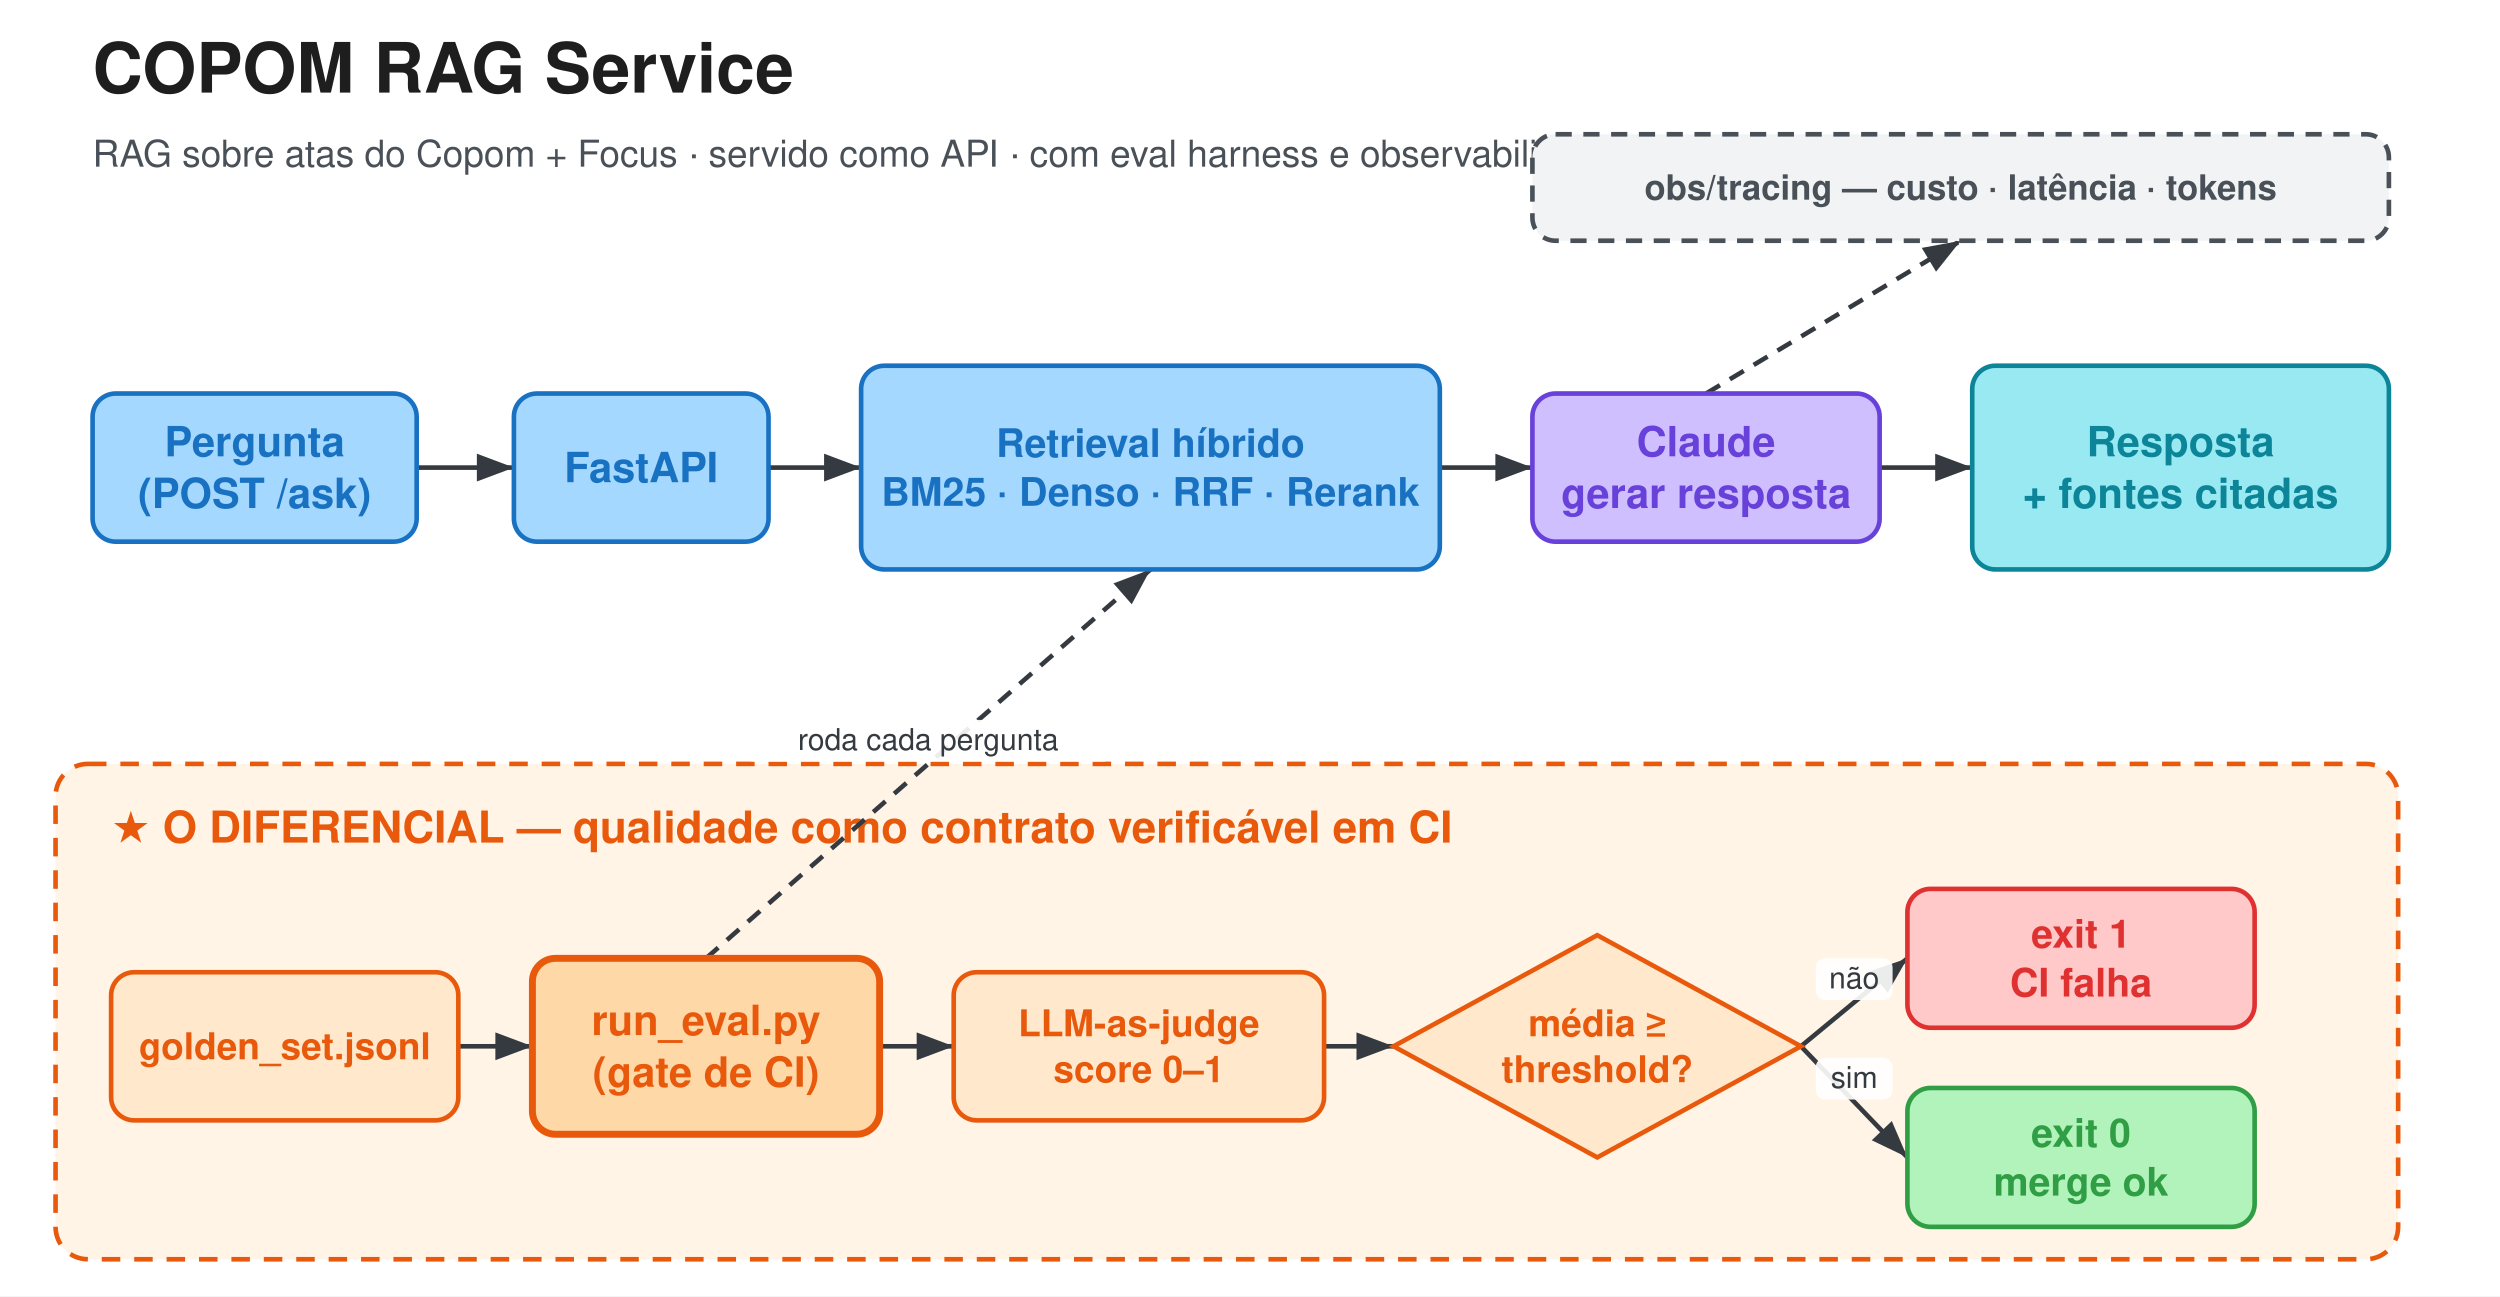
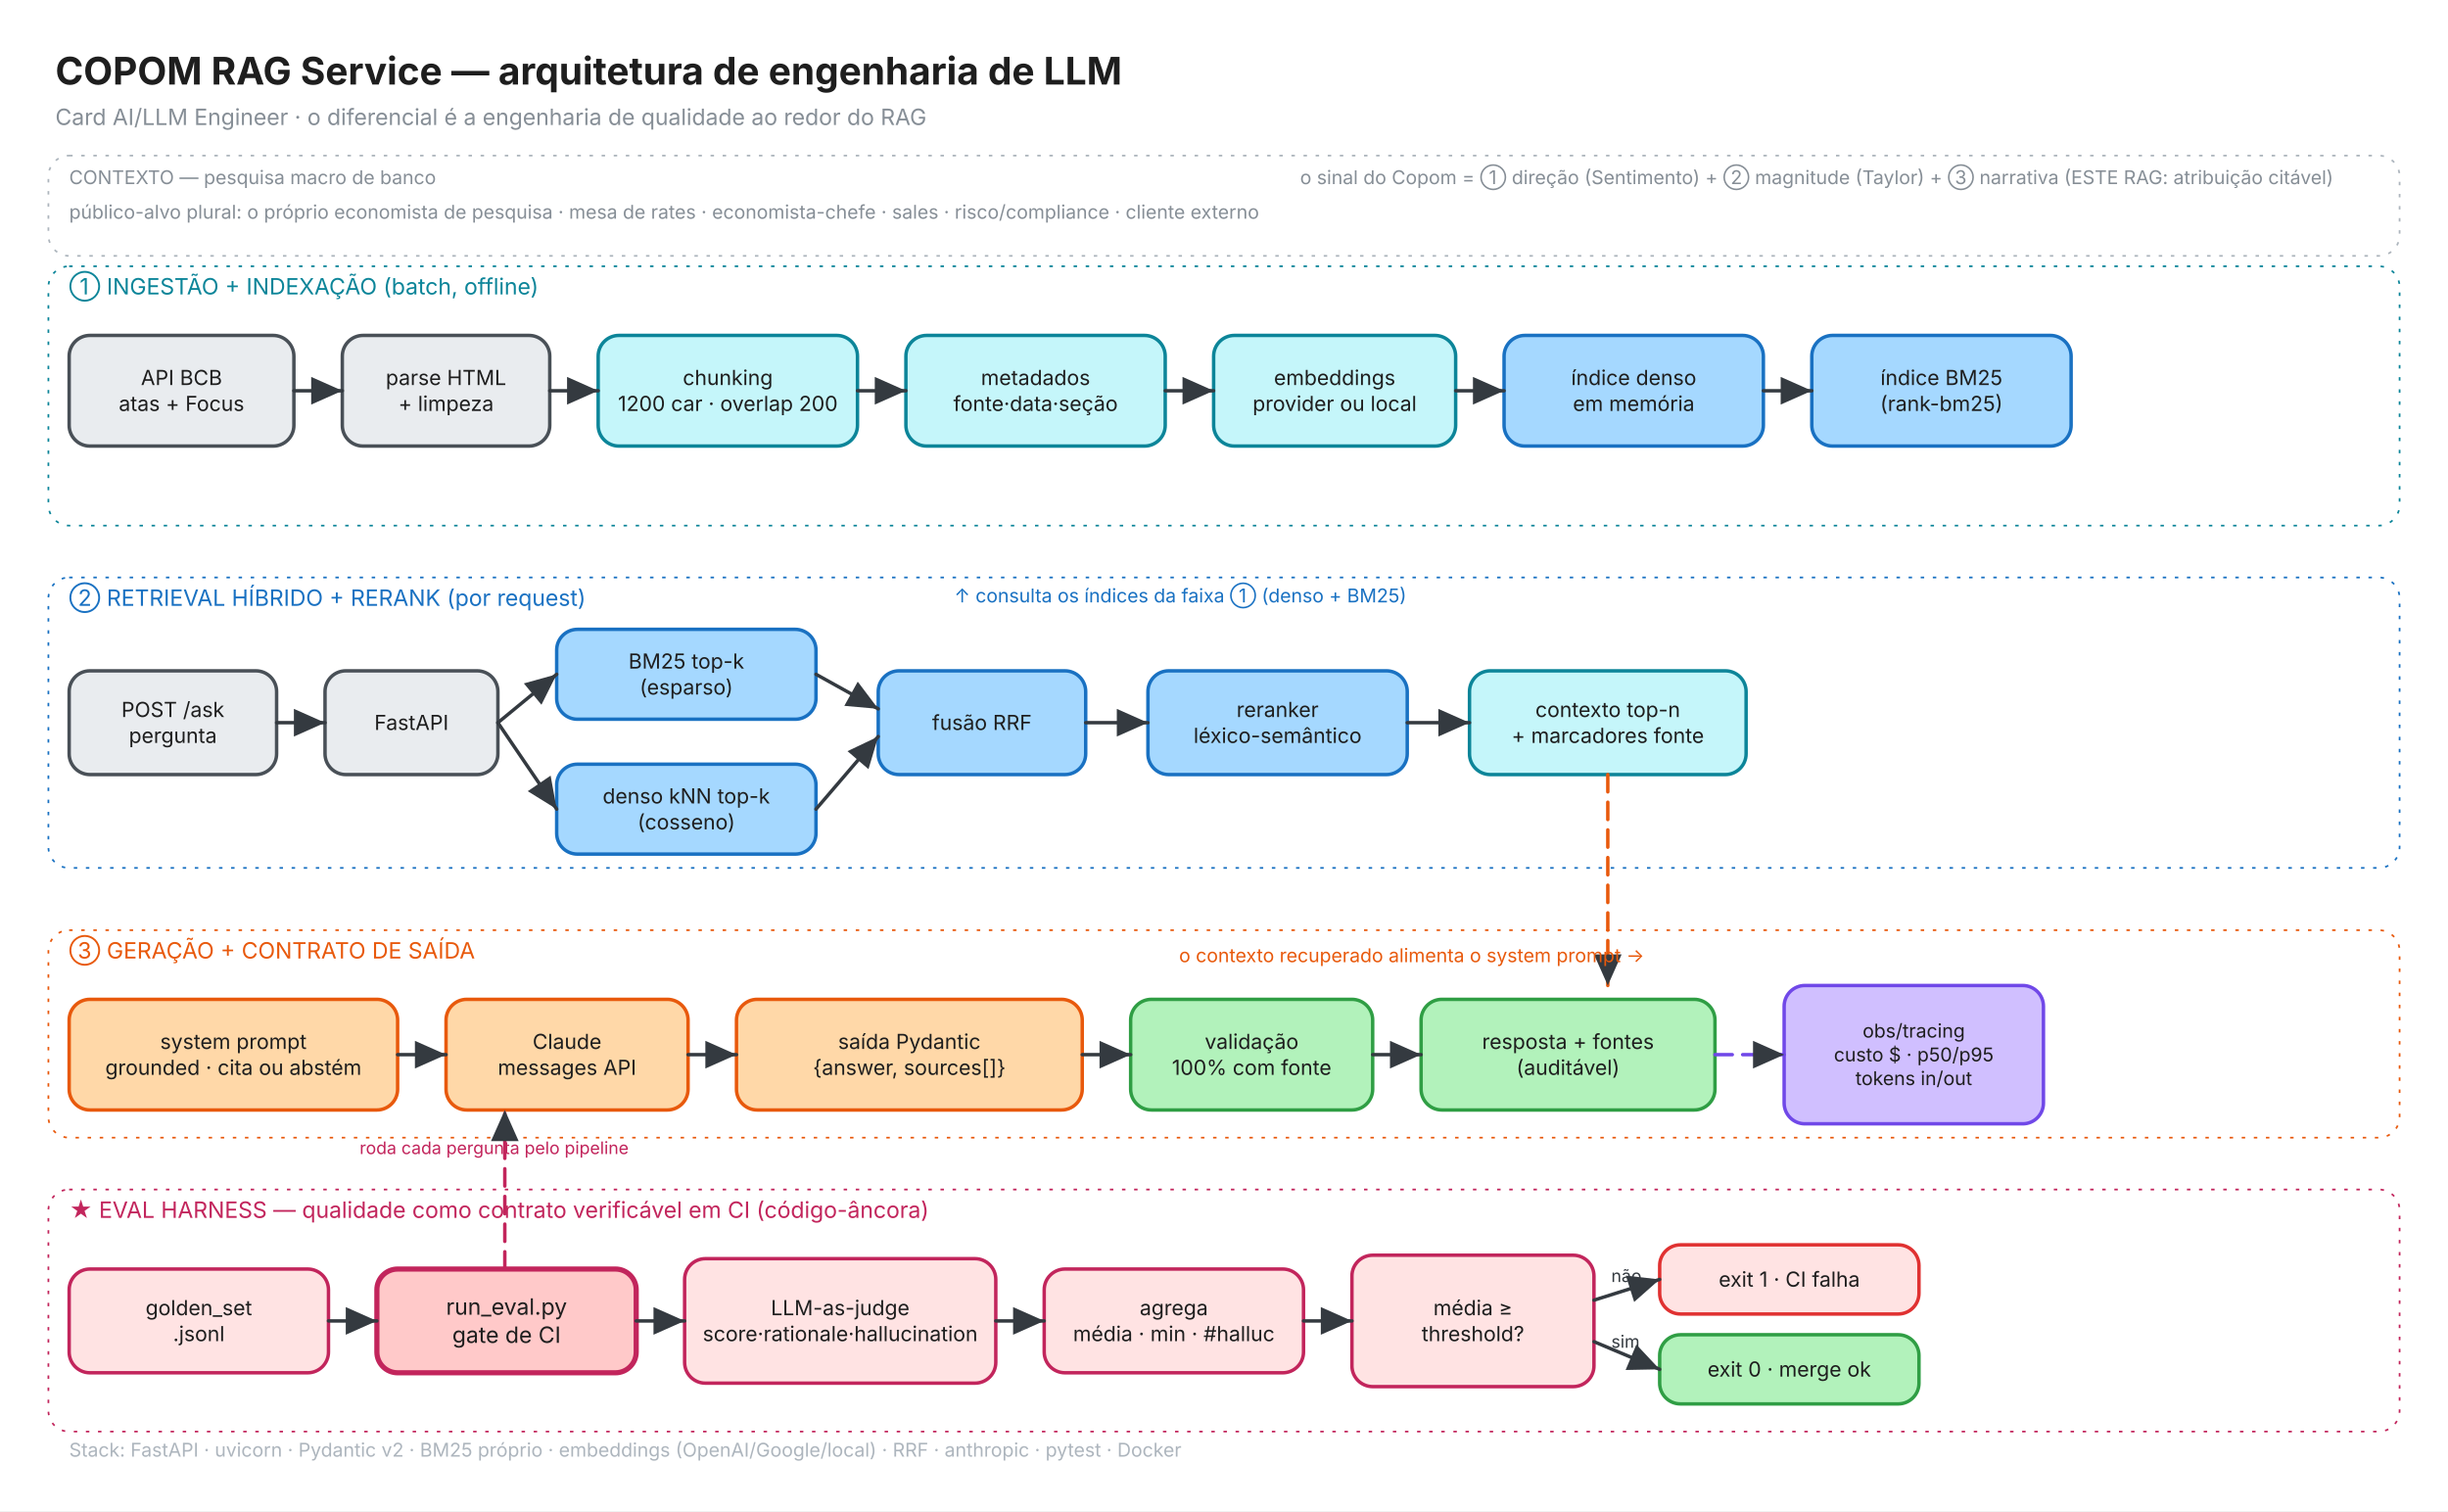
- <svg xmlns="http://www.w3.org/2000/svg" width="1080" height="560" viewBox="0 0 1080 560" font-family="Segoe UI, Helvetica, Arial, sans-serif">
-   <rect width="1080" height="560" fill="#ffffff" />
+ <svg xmlns="http://www.w3.org/2000/svg" width="1416" height="874" viewBox="0 0 1416 874" font-family="Inter, 'Helvetica Neue', Helvetica, Arial, sans-serif">
+   <rect width="1416" height="874" fill="#ffffff" />
  <defs>
-     <marker id="ah" markerWidth="10" markerHeight="10" refX="8" refY="3" orient="auto" markerUnits="strokeWidth">
-       <path d="M0,0 L8,3 L0,6 Z" fill="#343a40" />
+     <marker id="ah" markerWidth="10" markerHeight="8" refX="9" refY="4" orient="auto" markerUnits="strokeWidth">
+       <path d="M0,0 L9,4 L0,8 Z" fill="#343a40" />
    </marker>
  </defs>
-   <rect x="24" y="330" width="1012" height="214" rx="14" fill="#fff4e6" stroke="#e8590c" stroke-width="2" stroke-dasharray="8 6" />
-   <text x="40" y="40" font-size="30" font-weight="700" fill="#1e1e1e">COPOM RAG Service</text>
-   <text x="40" y="72" font-size="16" fill="#495057">RAG sobre atas do Copom + Focus · servido como API · com eval harness e observability</text>
-   <text x="48" y="364" font-size="19" font-weight="700" fill="#e8590c">★ O DIFERENCIAL — qualidade como contrato verificável em CI</text>
-   <line x1="180" y1="202.0" x2="222" y2="202.0" stroke="#343a40" stroke-width="2" marker-end="url(#ah)" />
-   <line x1="332" y1="202.0" x2="372" y2="202.0" stroke="#343a40" stroke-width="2" marker-end="url(#ah)" />
-   <line x1="622" y1="202.0" x2="662" y2="202.0" stroke="#343a40" stroke-width="2" marker-end="url(#ah)" />
-   <line x1="812" y1="202.0" x2="852" y2="202.0" stroke="#343a40" stroke-width="2" marker-end="url(#ah)" />
-   <line x1="737.0" y1="170" x2="847.0" y2="104" stroke="#343a40" stroke-width="2" stroke-dasharray="7 5" marker-end="url(#ah)" />
-   <line x1="305.0" y1="414" x2="497.0" y2="246" stroke="#343a40" stroke-width="2" stroke-dasharray="7 5" marker-end="url(#ah)" />
-   <rect x="321.4" y="311.0" width="159.2" height="18" rx="4" fill="#ffffff" opacity="0.9" />
-   <text x="401.0" y="324.0" font-size="13" fill="#343a40" text-anchor="middle">roda cada pergunta</text>
-   <line x1="198" y1="452.0" x2="230" y2="452.0" stroke="#343a40" stroke-width="2" marker-end="url(#ah)" />
-   <line x1="380" y1="452.0" x2="412" y2="452.0" stroke="#343a40" stroke-width="2" marker-end="url(#ah)" />
-   <line x1="572" y1="452.0" x2="602" y2="452.0" stroke="#343a40" stroke-width="2" marker-end="url(#ah)" />
-   <line x1="778" y1="452.0" x2="824" y2="414.0" stroke="#343a40" stroke-width="2" marker-end="url(#ah)" />
-   <rect x="784.4" y="414.0" width="33.2" height="18" rx="4" fill="#ffffff" opacity="0.9" />
-   <text x="801.0" y="427.0" font-size="13" fill="#343a40" text-anchor="middle">não</text>
-   <line x1="778" y1="452.0" x2="824" y2="500.0" stroke="#343a40" stroke-width="2" marker-end="url(#ah)" />
-   <rect x="784.4" y="457.0" width="33.2" height="18" rx="4" fill="#ffffff" opacity="0.9" />
-   <text x="801.0" y="470.0" font-size="13" fill="#343a40" text-anchor="middle">sim</text>
-   <rect x="40" y="170" width="140" height="64" rx="10" fill="#a5d8ff" stroke="#1971c2" stroke-width="2" />
-   <text x="110.0" y="197.14" font-size="18" font-weight="600" fill="#1971c2" text-anchor="middle">Pergunta</text>
-   <text x="110.0" y="219.46" font-size="18" font-weight="600" fill="#1971c2" text-anchor="middle">(POST /ask)</text>
-   <rect x="222" y="170" width="110" height="64" rx="10" fill="#a5d8ff" stroke="#1971c2" stroke-width="2" />
-   <text x="277.0" y="208.3" font-size="18" font-weight="600" fill="#1971c2" text-anchor="middle">FastAPI</text>
-   <rect x="372" y="158" width="250" height="88" rx="10" fill="#a5d8ff" stroke="#1971c2" stroke-width="2" />
-   <text x="497.0" y="197.41" font-size="17" font-weight="600" fill="#1971c2" text-anchor="middle">Retrieval híbrido</text>
-   <text x="497.0" y="218.49" font-size="17" font-weight="600" fill="#1971c2" text-anchor="middle">BM25 · Denso · RRF · Rerank</text>
-   <rect x="662" y="170" width="150" height="64" rx="10" fill="#d0bfff" stroke="#6741d9" stroke-width="2" />
-   <text x="737.0" y="197.14" font-size="18" font-weight="600" fill="#6741d9" text-anchor="middle">Claude</text>
-   <text x="737.0" y="219.46" font-size="18" font-weight="600" fill="#6741d9" text-anchor="middle">gerar resposta</text>
-   <rect x="852" y="158" width="180" height="88" rx="10" fill="#99e9f2" stroke="#0c8599" stroke-width="2" />
-   <text x="942.0" y="197.14" font-size="18" font-weight="600" fill="#0c8599" text-anchor="middle">Resposta</text>
-   <text x="942.0" y="219.46" font-size="18" font-weight="600" fill="#0c8599" text-anchor="middle">+ fontes citadas</text>
-   <rect x="662" y="58" width="370" height="46" rx="10" fill="#f1f3f5" stroke="#495057" stroke-width="2" stroke-dasharray="7 5" />
-   <text x="847.0" y="86.25" font-size="15" font-weight="600" fill="#495057" text-anchor="middle">obs/tracing — custo · latência · tokens</text>
-   <rect x="48" y="420" width="150" height="64" rx="10" fill="#ffe8cc" stroke="#e8590c" stroke-width="2" />
-   <text x="123.0" y="457.6" font-size="16" font-weight="600" fill="#e8590c" text-anchor="middle">golden_set.jsonl</text>
-   <rect x="230" y="414" width="150" height="76" rx="10" fill="#ffd8a8" stroke="#e8590c" stroke-width="3" />
-   <text x="305.0" y="447.14" font-size="18" font-weight="700" fill="#e8590c" text-anchor="middle">run_eval.py</text>
-   <text x="305.0" y="469.46" font-size="18" font-weight="700" fill="#e8590c" text-anchor="middle">(gate de CI)</text>
-   <rect x="412" y="420" width="160" height="64" rx="10" fill="#ffe8cc" stroke="#e8590c" stroke-width="2" />
-   <text x="492.0" y="447.68" font-size="16" font-weight="600" fill="#e8590c" text-anchor="middle">LLM-as-judge</text>
-   <text x="492.0" y="467.52" font-size="16" font-weight="600" fill="#e8590c" text-anchor="middle">score 0–1</text>
-   <polygon points="690.0,404 778,452.0 690.0,500 602,452.0" fill="#ffe8cc" stroke="#e8590c" stroke-width="2" />
-   <text x="690.0" y="447.68" font-size="16" font-weight="600" fill="#e8590c" text-anchor="middle">média ≥</text>
-   <text x="690.0" y="467.52" font-size="16" font-weight="600" fill="#e8590c" text-anchor="middle">threshold?</text>
-   <rect x="824" y="384" width="150" height="60" rx="10" fill="#ffc9c9" stroke="#e03131" stroke-width="2" />
-   <text x="899.0" y="409.41" font-size="17" font-weight="600" fill="#e03131" text-anchor="middle">exit 1</text>
-   <text x="899.0" y="430.49" font-size="17" font-weight="600" fill="#e03131" text-anchor="middle">CI falha</text>
-   <rect x="824" y="470" width="150" height="60" rx="10" fill="#b2f2bb" stroke="#2f9e44" stroke-width="2" />
-   <text x="899.0" y="495.41" font-size="17" font-weight="600" fill="#2f9e44" text-anchor="middle">exit 0</text>
-   <text x="899.0" y="516.49" font-size="17" font-weight="600" fill="#2f9e44" text-anchor="middle">merge ok</text>
+   <rect x="28.0" y="90.0" width="1360.0" height="58.0" rx="12" fill="none" fill-opacity="1.00" stroke="#adb5bd" stroke-width="1" stroke-dasharray="2 5" />
+   <rect x="28.0" y="154.0" width="1360.0" height="150.0" rx="12" fill="none" fill-opacity="1.00" stroke="#0c8599" stroke-width="1" stroke-dasharray="2 5" />
+   <rect x="40.0" y="194.0" width="130.0" height="64.0" rx="12" fill="#e9ecef" fill-opacity="1.00" stroke="#495057" stroke-width="2" />
+   <rect x="198.0" y="194.0" width="120.0" height="64.0" rx="12" fill="#e9ecef" fill-opacity="1.00" stroke="#495057" stroke-width="2" />
+   <rect x="346.0" y="194.0" width="150.0" height="64.0" rx="12" fill="#c5f6fa" fill-opacity="1.00" stroke="#0c8599" stroke-width="2" />
+   <rect x="524.0" y="194.0" width="150.0" height="64.0" rx="12" fill="#c5f6fa" fill-opacity="1.00" stroke="#0c8599" stroke-width="2" />
+   <rect x="702.0" y="194.0" width="140.0" height="64.0" rx="12" fill="#c5f6fa" fill-opacity="1.00" stroke="#0c8599" stroke-width="2" />
+   <rect x="870.0" y="194.0" width="150.0" height="64.0" rx="12" fill="#a5d8ff" fill-opacity="1.00" stroke="#1971c2" stroke-width="2" />
+   <rect x="1048.0" y="194.0" width="150.0" height="64.0" rx="12" fill="#a5d8ff" fill-opacity="1.00" stroke="#1971c2" stroke-width="2" />
+   <rect x="28.0" y="334.0" width="1360.0" height="168.0" rx="12" fill="none" fill-opacity="1.00" stroke="#1971c2" stroke-width="1" stroke-dasharray="2 5" />
+   <rect x="40.0" y="388.0" width="120.0" height="60.0" rx="12" fill="#e9ecef" fill-opacity="1.00" stroke="#495057" stroke-width="2" />
+   <rect x="188.0" y="388.0" width="100.0" height="60.0" rx="12" fill="#e9ecef" fill-opacity="1.00" stroke="#495057" stroke-width="2" />
+   <rect x="322.0" y="364.0" width="150.0" height="52.0" rx="12" fill="#a5d8ff" fill-opacity="1.00" stroke="#1971c2" stroke-width="2" />
+   <rect x="322.0" y="442.0" width="150.0" height="52.0" rx="12" fill="#a5d8ff" fill-opacity="1.00" stroke="#1971c2" stroke-width="2" />
+   <rect x="508.0" y="388.0" width="120.0" height="60.0" rx="12" fill="#a5d8ff" fill-opacity="1.00" stroke="#1971c2" stroke-width="2" />
+   <rect x="664.0" y="388.0" width="150.0" height="60.0" rx="12" fill="#a5d8ff" fill-opacity="1.00" stroke="#1971c2" stroke-width="2" />
+   <rect x="850.0" y="388.0" width="160.0" height="60.0" rx="12" fill="#c5f6fa" fill-opacity="1.00" stroke="#0c8599" stroke-width="2" />
+   <rect x="28.0" y="538.0" width="1360.0" height="120.0" rx="12" fill="none" fill-opacity="1.00" stroke="#e8590c" stroke-width="1" stroke-dasharray="2 5" />
+   <rect x="40.0" y="578.0" width="190.0" height="64.0" rx="12" fill="#ffd8a8" fill-opacity="1.00" stroke="#e8590c" stroke-width="2" />
+   <rect x="258.0" y="578.0" width="140.0" height="64.0" rx="12" fill="#ffd8a8" fill-opacity="1.00" stroke="#e8590c" stroke-width="2" />
+   <rect x="426.0" y="578.0" width="200.0" height="64.0" rx="12" fill="#ffd8a8" fill-opacity="1.00" stroke="#e8590c" stroke-width="2" />
+   <rect x="654.0" y="578.0" width="140.0" height="64.0" rx="12" fill="#b2f2bb" fill-opacity="1.00" stroke="#2f9e44" stroke-width="2" />
+   <rect x="822.0" y="578.0" width="170.0" height="64.0" rx="12" fill="#b2f2bb" fill-opacity="1.00" stroke="#2f9e44" stroke-width="2" />
+   <rect x="1032.0" y="570.0" width="150.0" height="80.0" rx="12" fill="#d0bfff" fill-opacity="1.00" stroke="#7048e8" stroke-width="2" />
+   <rect x="28.0" y="688.0" width="1360.0" height="140.0" rx="12" fill="none" fill-opacity="1.00" stroke="#c2255c" stroke-width="1" stroke-dasharray="2 5" />
+   <rect x="40.0" y="734.0" width="150.0" height="60.0" rx="12" fill="#ffe3e3" fill-opacity="1.00" stroke="#c2255c" stroke-width="2" />
+   <rect x="218.0" y="734.0" width="150.0" height="60.0" rx="12" fill="#ffc9c9" fill-opacity="1.00" stroke="#c2255c" stroke-width="3" />
+   <rect x="396.0" y="728.0" width="180.0" height="72.0" rx="12" fill="#ffe3e3" fill-opacity="1.00" stroke="#c2255c" stroke-width="2" />
+   <rect x="604.0" y="734.0" width="150.0" height="60.0" rx="12" fill="#ffe3e3" fill-opacity="1.00" stroke="#c2255c" stroke-width="2" />
+   <rect x="782.0" y="726.0" width="140.0" height="76.0" rx="12" fill="#ffe3e3" fill-opacity="1.00" stroke="#c2255c" stroke-width="2" />
+   <rect x="960.0" y="720.0" width="150.0" height="40.0" rx="12" fill="#ffe3e3" fill-opacity="1.00" stroke="#e03131" stroke-width="2" />
+   <rect x="960.0" y="772.0" width="150.0" height="40.0" rx="12" fill="#b2f2bb" fill-opacity="1.00" stroke="#2f9e44" stroke-width="2" />
+   <path d="M170.0,226.0 L198.0,226.0" fill="none" stroke="#343a40" stroke-width="2" stroke-linecap="round" stroke-linejoin="round" marker-end="url(#ah)" />
+   <path d="M318.0,226.0 L346.0,226.0" fill="none" stroke="#343a40" stroke-width="2" stroke-linecap="round" stroke-linejoin="round" marker-end="url(#ah)" />
+   <path d="M496.0,226.0 L524.0,226.0" fill="none" stroke="#343a40" stroke-width="2" stroke-linecap="round" stroke-linejoin="round" marker-end="url(#ah)" />
+   <path d="M674.0,226.0 L702.0,226.0" fill="none" stroke="#343a40" stroke-width="2" stroke-linecap="round" stroke-linejoin="round" marker-end="url(#ah)" />
+   <path d="M842.0,226.0 L870.0,226.0" fill="none" stroke="#343a40" stroke-width="2" stroke-linecap="round" stroke-linejoin="round" marker-end="url(#ah)" />
+   <path d="M1020.0,226.0 L1048.0,226.0" fill="none" stroke="#343a40" stroke-width="2" stroke-linecap="round" stroke-linejoin="round" marker-end="url(#ah)" />
+   <path d="M160.0,418.0 L188.0,418.0" fill="none" stroke="#343a40" stroke-width="2" stroke-linecap="round" stroke-linejoin="round" marker-end="url(#ah)" />
+   <path d="M288.0,418.0 L322.0,390.0" fill="none" stroke="#343a40" stroke-width="2" stroke-linecap="round" stroke-linejoin="round" marker-end="url(#ah)" />
+   <path d="M288.0,418.0 L322.0,468.0" fill="none" stroke="#343a40" stroke-width="2" stroke-linecap="round" stroke-linejoin="round" marker-end="url(#ah)" />
+   <path d="M472.0,390.0 L508.0,410.0" fill="none" stroke="#343a40" stroke-width="2" stroke-linecap="round" stroke-linejoin="round" marker-end="url(#ah)" />
+   <path d="M472.0,468.0 L508.0,426.0" fill="none" stroke="#343a40" stroke-width="2" stroke-linecap="round" stroke-linejoin="round" marker-end="url(#ah)" />
+   <path d="M628.0,418.0 L664.0,418.0" fill="none" stroke="#343a40" stroke-width="2" stroke-linecap="round" stroke-linejoin="round" marker-end="url(#ah)" />
+   <path d="M814.0,418.0 L850.0,418.0" fill="none" stroke="#343a40" stroke-width="2" stroke-linecap="round" stroke-linejoin="round" marker-end="url(#ah)" />
+   <path d="M930.0,448.0 L930.0,570.0" fill="none" stroke="#e8590c" stroke-width="2" stroke-dasharray="10 6" stroke-linecap="round" stroke-linejoin="round" marker-end="url(#ah)" />
+   <path d="M230.0,610.0 L258.0,610.0" fill="none" stroke="#343a40" stroke-width="2" stroke-linecap="round" stroke-linejoin="round" marker-end="url(#ah)" />
+   <path d="M398.0,610.0 L426.0,610.0" fill="none" stroke="#343a40" stroke-width="2" stroke-linecap="round" stroke-linejoin="round" marker-end="url(#ah)" />
+   <path d="M626.0,610.0 L654.0,610.0" fill="none" stroke="#343a40" stroke-width="2" stroke-linecap="round" stroke-linejoin="round" marker-end="url(#ah)" />
+   <path d="M794.0,610.0 L822.0,610.0" fill="none" stroke="#343a40" stroke-width="2" stroke-linecap="round" stroke-linejoin="round" marker-end="url(#ah)" />
+   <path d="M992.0,610.0 L1032.0,610.0" fill="none" stroke="#7048e8" stroke-width="2" stroke-dasharray="10 6" stroke-linecap="round" stroke-linejoin="round" marker-end="url(#ah)" />
+   <path d="M190.0,764.0 L218.0,764.0" fill="none" stroke="#343a40" stroke-width="2" stroke-linecap="round" stroke-linejoin="round" marker-end="url(#ah)" />
+   <path d="M368.0,764.0 L396.0,764.0" fill="none" stroke="#343a40" stroke-width="2" stroke-linecap="round" stroke-linejoin="round" marker-end="url(#ah)" />
+   <path d="M576.0,764.0 L604.0,764.0" fill="none" stroke="#343a40" stroke-width="2" stroke-linecap="round" stroke-linejoin="round" marker-end="url(#ah)" />
+   <path d="M754.0,764.0 L782.0,764.0" fill="none" stroke="#343a40" stroke-width="2" stroke-linecap="round" stroke-linejoin="round" marker-end="url(#ah)" />
+   <path d="M922.0,752.0 L960.0,740.0" fill="none" stroke="#343a40" stroke-width="2" stroke-linecap="round" stroke-linejoin="round" marker-end="url(#ah)" />
+   <path d="M922.0,776.0 L960.0,792.0" fill="none" stroke="#343a40" stroke-width="2" stroke-linecap="round" stroke-linejoin="round" marker-end="url(#ah)" />
+   <path d="M292.0,734.0 L292.0,642.0" fill="none" stroke="#c2255c" stroke-width="2" stroke-dasharray="10 6" stroke-linecap="round" stroke-linejoin="round" marker-end="url(#ah)" />
+   <text x="32.0" y="48.9" font-size="22" fill="#1e1e1e" text-anchor="start" font-weight="700">COPOM RAG Service — arquitetura de engenharia de LLM</text>
+   <text x="32.0" y="72.3" font-size="13" fill="#868e96" text-anchor="start" font-weight="400">Card AI/LLM Engineer · o diferencial é a engenharia de qualidade ao redor do RAG</text>
+   <text x="40.0" y="106.5" font-size="11" fill="#868e96" text-anchor="start" font-weight="400">CONTEXTO — pesquisa macro de banco</text>
+   <text x="40.0" y="126.5" font-size="11" fill="#868e96" text-anchor="start" font-weight="400">público-alvo plural: o próprio economista de pesquisa · mesa de rates · economista-chefe · sales · risco/compliance · cliente externo</text>
+   <text x="752.0" y="106.5" font-size="11" fill="#868e96" text-anchor="start" font-weight="400">o sinal do Copom = ① direção (Sentimento) + ② magnitude (Taylor) + ③ narrativa (ESTE RAG: atribuição citável)</text>
+   <text x="40.0" y="170.3" font-size="13" fill="#0c8599" text-anchor="start" font-weight="400">① INGESTÃO + INDEXAÇÃO  (batch, offline)</text>
+   <text x="105.0" y="222.7" font-size="12" fill="#1e1e1e" text-anchor="middle" font-weight="400">API BCB</text>
+   <text x="105.0" y="237.7" font-size="12" fill="#1e1e1e" text-anchor="middle" font-weight="400">atas + Focus</text>
+   <text x="258.0" y="222.7" font-size="12" fill="#1e1e1e" text-anchor="middle" font-weight="400">parse HTML</text>
+   <text x="258.0" y="237.7" font-size="12" fill="#1e1e1e" text-anchor="middle" font-weight="400">+ limpeza</text>
+   <text x="421.0" y="222.7" font-size="12" fill="#1e1e1e" text-anchor="middle" font-weight="400">chunking</text>
+   <text x="421.0" y="237.7" font-size="12" fill="#1e1e1e" text-anchor="middle" font-weight="400">1200 car · overlap 200</text>
+   <text x="599.0" y="222.7" font-size="12" fill="#1e1e1e" text-anchor="middle" font-weight="400">metadados</text>
+   <text x="599.0" y="237.7" font-size="12" fill="#1e1e1e" text-anchor="middle" font-weight="400">fonte·data·seção</text>
+   <text x="772.0" y="222.7" font-size="12" fill="#1e1e1e" text-anchor="middle" font-weight="400">embeddings</text>
+   <text x="772.0" y="237.7" font-size="12" fill="#1e1e1e" text-anchor="middle" font-weight="400">provider ou local</text>
+   <text x="945.0" y="222.7" font-size="12" fill="#1e1e1e" text-anchor="middle" font-weight="400">índice denso</text>
+   <text x="945.0" y="237.7" font-size="12" fill="#1e1e1e" text-anchor="middle" font-weight="400">em memória</text>
+   <text x="1123.0" y="222.7" font-size="12" fill="#1e1e1e" text-anchor="middle" font-weight="400">índice BM25</text>
+   <text x="1123.0" y="237.7" font-size="12" fill="#1e1e1e" text-anchor="middle" font-weight="400">(rank-bm25)</text>
+   <text x="40.0" y="350.4" font-size="13" fill="#1971c2" text-anchor="start" font-weight="400">② RETRIEVAL HÍBRIDO + RERANK  (por request)</text>
+   <text x="552.0" y="348.4" font-size="11" fill="#1971c2" text-anchor="start" font-weight="400">↑ consulta os índices da faixa ① (denso + BM25)</text>
+   <text x="100.0" y="414.7" font-size="12" fill="#1e1e1e" text-anchor="middle" font-weight="400">POST /ask</text>
+   <text x="100.0" y="429.7" font-size="12" fill="#1e1e1e" text-anchor="middle" font-weight="400">pergunta</text>
+   <text x="238.0" y="422.2" font-size="12" fill="#1e1e1e" text-anchor="middle" font-weight="400">FastAPI</text>
+   <text x="397.0" y="386.7" font-size="12" fill="#1e1e1e" text-anchor="middle" font-weight="400">BM25 top-k</text>
+   <text x="397.0" y="401.7" font-size="12" fill="#1e1e1e" text-anchor="middle" font-weight="400">(esparso)</text>
+   <text x="397.0" y="464.7" font-size="12" fill="#1e1e1e" text-anchor="middle" font-weight="400">denso kNN top-k</text>
+   <text x="397.0" y="479.7" font-size="12" fill="#1e1e1e" text-anchor="middle" font-weight="400">(cosseno)</text>
+   <text x="568.0" y="422.2" font-size="12" fill="#1e1e1e" text-anchor="middle" font-weight="400">fusão RRF</text>
+   <text x="739.0" y="414.7" font-size="12" fill="#1e1e1e" text-anchor="middle" font-weight="400">reranker</text>
+   <text x="739.0" y="429.7" font-size="12" fill="#1e1e1e" text-anchor="middle" font-weight="400">léxico-semântico</text>
+   <text x="930.0" y="414.7" font-size="12" fill="#1e1e1e" text-anchor="middle" font-weight="400">contexto top-n</text>
+   <text x="930.0" y="429.7" font-size="12" fill="#1e1e1e" text-anchor="middle" font-weight="400">+ marcadores fonte</text>
+   <text x="40.0" y="554.4" font-size="13" fill="#e8590c" text-anchor="start" font-weight="400">③ GERAÇÃO + CONTRATO DE SAÍDA</text>
+   <text x="135.0" y="606.7" font-size="12" fill="#1e1e1e" text-anchor="middle" font-weight="400">system prompt</text>
+   <text x="135.0" y="621.7" font-size="12" fill="#1e1e1e" text-anchor="middle" font-weight="400">grounded · cita ou abstém</text>
+   <text x="328.0" y="606.7" font-size="12" fill="#1e1e1e" text-anchor="middle" font-weight="400">Claude</text>
+   <text x="328.0" y="621.7" font-size="12" fill="#1e1e1e" text-anchor="middle" font-weight="400">messages API</text>
+   <text x="526.0" y="606.7" font-size="12" fill="#1e1e1e" text-anchor="middle" font-weight="400">saída Pydantic</text>
+   <text x="526.0" y="621.7" font-size="12" fill="#1e1e1e" text-anchor="middle" font-weight="400">{answer, sources[]}</text>
+   <text x="724.0" y="606.7" font-size="12" fill="#1e1e1e" text-anchor="middle" font-weight="400">validação</text>
+   <text x="724.0" y="621.7" font-size="12" fill="#1e1e1e" text-anchor="middle" font-weight="400">100% com fonte</text>
+   <text x="907.0" y="606.7" font-size="12" fill="#1e1e1e" text-anchor="middle" font-weight="400">resposta + fontes</text>
+   <text x="907.0" y="621.7" font-size="12" fill="#1e1e1e" text-anchor="middle" font-weight="400">(auditável)</text>
+   <text x="682.0" y="556.5" font-size="11" fill="#e8590c" text-anchor="start" font-weight="400">o contexto recuperado alimenta o system prompt →</text>
+   <text x="1107.0" y="600.1" font-size="11" fill="#1e1e1e" text-anchor="middle" font-weight="400">obs/tracing</text>
+   <text x="1107.0" y="613.9" font-size="11" fill="#1e1e1e" text-anchor="middle" font-weight="400">custo $ · p50/p95</text>
+   <text x="1107.0" y="627.6" font-size="11" fill="#1e1e1e" text-anchor="middle" font-weight="400">tokens in/out</text>
+   <text x="40.0" y="704.4" font-size="13" fill="#c2255c" text-anchor="start" font-weight="400">★ EVAL HARNESS — qualidade como contrato verificável em CI  (código-âncora)</text>
+   <text x="115.0" y="760.7" font-size="12" fill="#1e1e1e" text-anchor="middle" font-weight="400">golden_set</text>
+   <text x="115.0" y="775.7" font-size="12" fill="#1e1e1e" text-anchor="middle" font-weight="400">.jsonl</text>
+   <text x="293.0" y="760.4" font-size="13" fill="#1e1e1e" text-anchor="middle" font-weight="400">run_eval.py</text>
+   <text x="293.0" y="776.7" font-size="13" fill="#1e1e1e" text-anchor="middle" font-weight="400">gate de CI</text>
+   <text x="486.0" y="760.7" font-size="12" fill="#1e1e1e" text-anchor="middle" font-weight="400">LLM-as-judge</text>
+   <text x="486.0" y="775.7" font-size="12" fill="#1e1e1e" text-anchor="middle" font-weight="400">score·rationale·hallucination</text>
+   <text x="679.0" y="760.7" font-size="12" fill="#1e1e1e" text-anchor="middle" font-weight="400">agrega</text>
+   <text x="679.0" y="775.7" font-size="12" fill="#1e1e1e" text-anchor="middle" font-weight="400">média · min · #halluc</text>
+   <text x="852.0" y="760.7" font-size="12" fill="#1e1e1e" text-anchor="middle" font-weight="400">média ≥</text>
+   <text x="852.0" y="775.7" font-size="12" fill="#1e1e1e" text-anchor="middle" font-weight="400">threshold?</text>
+   <text x="1035.0" y="744.2" font-size="12" fill="#1e1e1e" text-anchor="middle" font-weight="400">exit 1 · CI falha</text>
+   <text x="1035.0" y="796.2" font-size="12" fill="#1e1e1e" text-anchor="middle" font-weight="400">exit 0 · merge ok</text>
+   <text x="932.0" y="741.5" font-size="10" fill="#343a40" text-anchor="start" font-weight="400">não</text>
+   <text x="932.0" y="779.5" font-size="10" fill="#343a40" text-anchor="start" font-weight="400">sim</text>
+   <text x="208.0" y="667.5" font-size="10" fill="#c2255c" text-anchor="start" font-weight="400">roda cada pergunta pelo pipeline</text>
+   <text x="40.0" y="842.5" font-size="11" fill="#adb5bd" text-anchor="start" font-weight="400">Stack: FastAPI · uvicorn · Pydantic v2 · BM25 próprio · embeddings (OpenAI/Google/local) · RRF · anthropic · pytest · Docker</text>
</svg>
